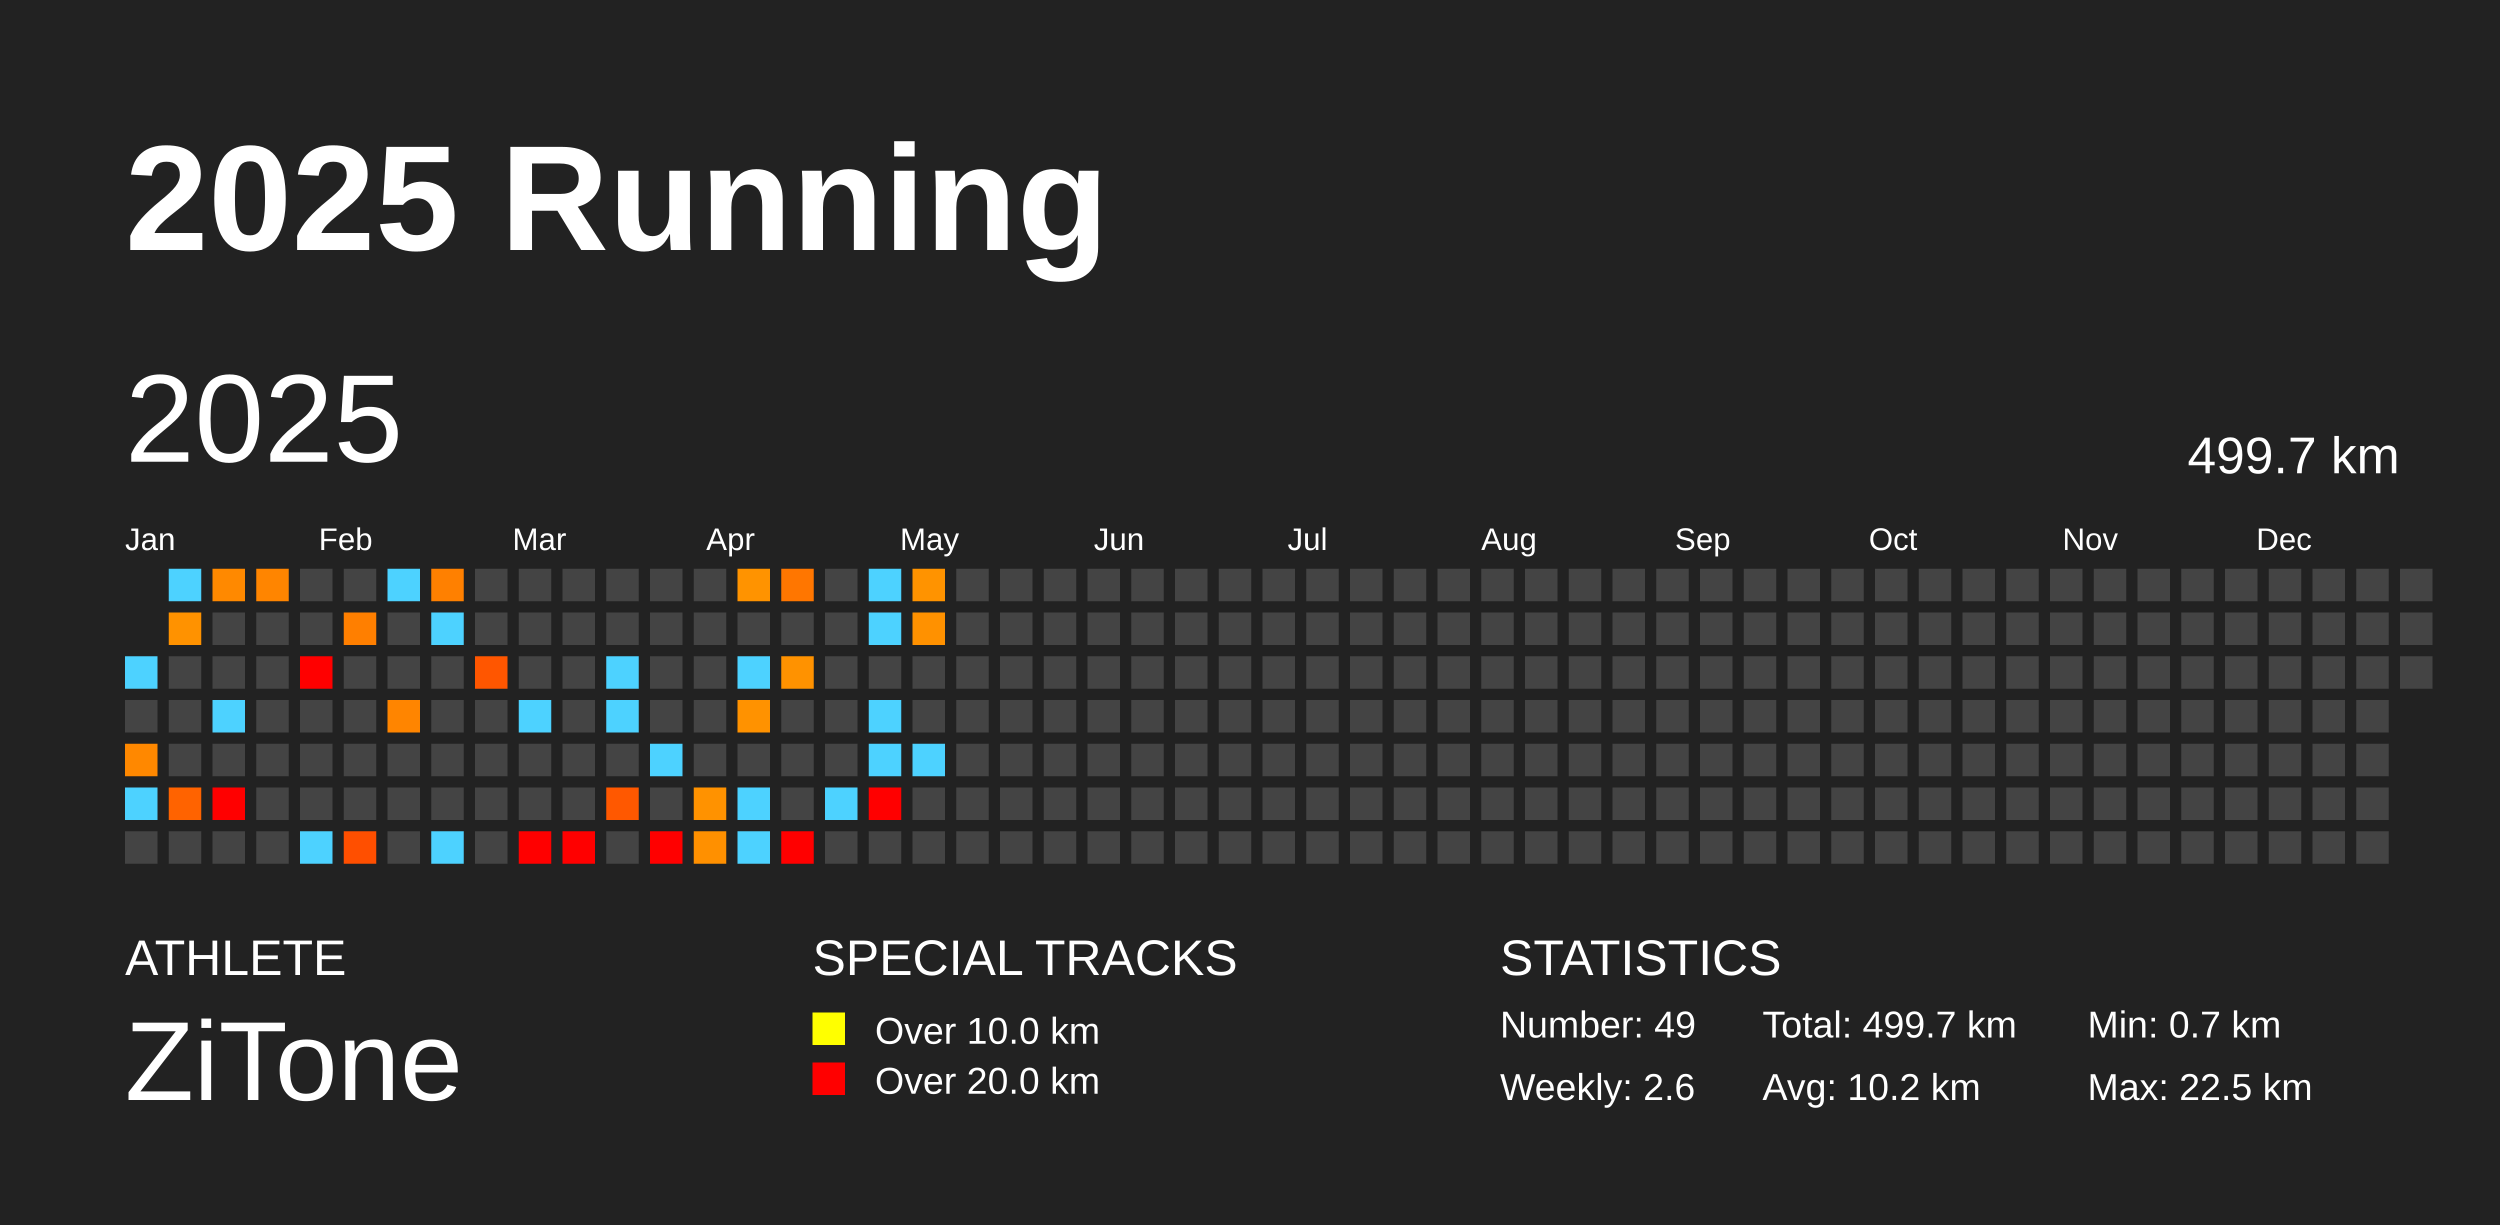
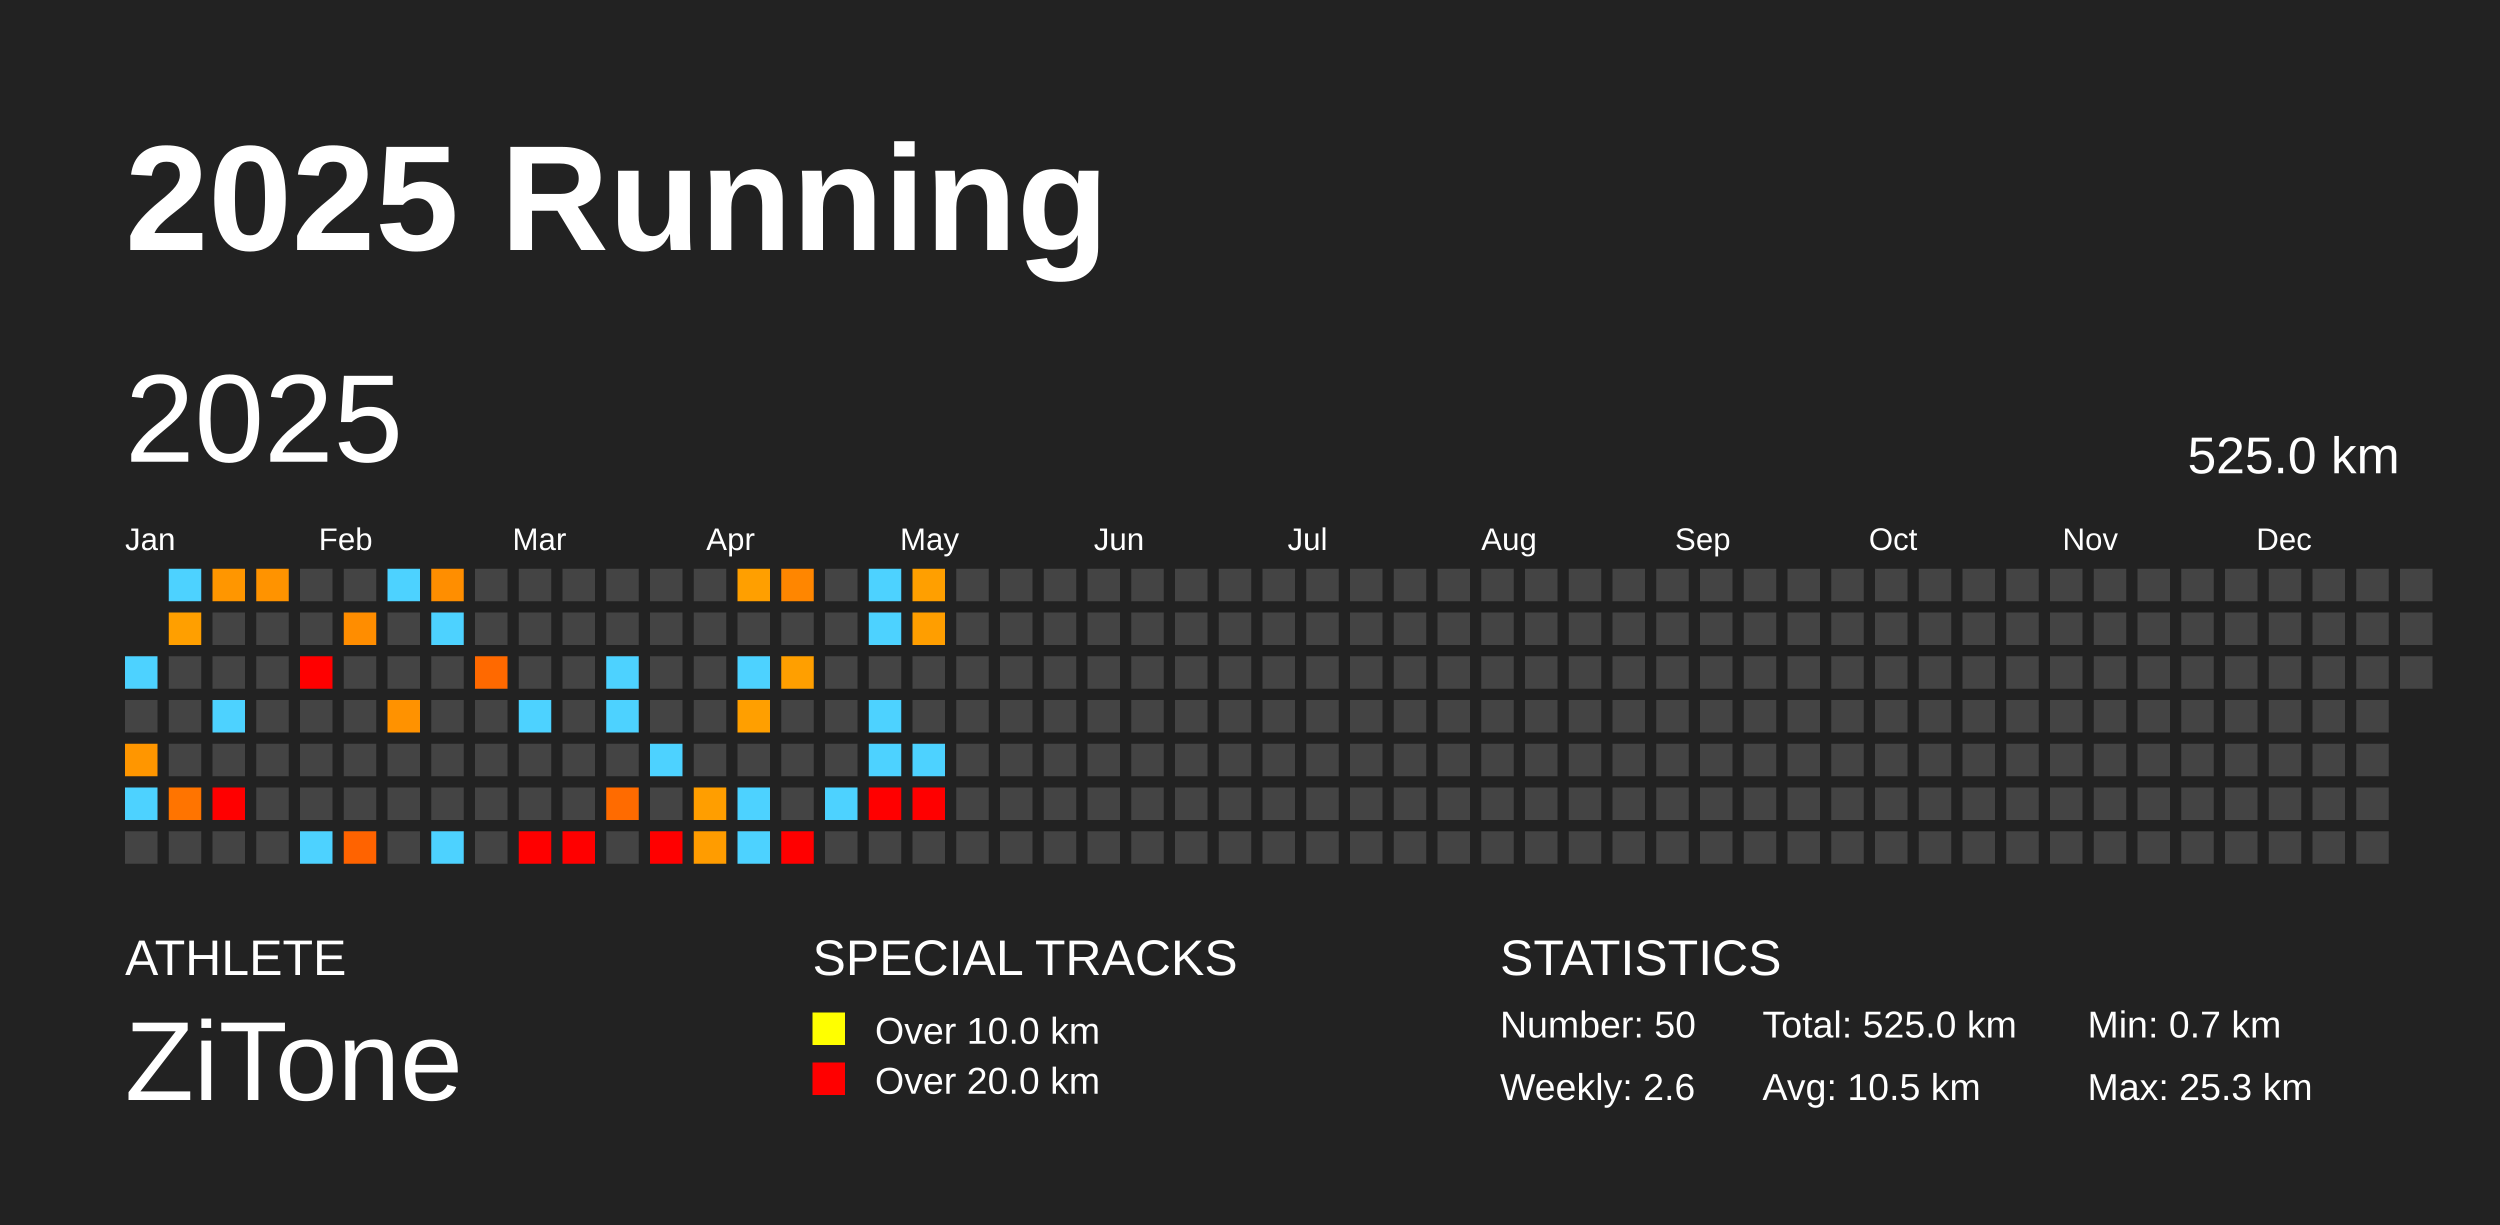
<svg xmlns="http://www.w3.org/2000/svg" baseProfile="full" height="98mm" version="1.1" viewBox="0,0,200,98" width="200mm">
  <defs />
  <rect fill="#222222" height="98" width="200" x="0" y="0" />
  <text fill="#FFFFFF" style="font-size:12px; font-family:Arial; font-weight:bold;" x="10" y="20">2025 Running</text>
  <text fill="#FFFFFF" style="font-size:4px; font-family:Arial" x="10" y="78">ATHLETE</text>
  <text fill="#FFFFFF" style="font-size:9px; font-family:Arial" x="10" y="88">ZiTone</text>
  <text fill="#FFFFFF" style="font-size:4px; font-family:Arial" x="65" y="78">SPECIAL TRACKS</text>
  <rect fill="yellow" height="2.6" width="2.6" x="65" y="81" />
  <text fill="#FFFFFF" style="font-size:3px; font-family:Arial" x="70" y="83.5">Over 10.0 km</text>
  <rect fill="red" height="2.6" width="2.6" x="65" y="85" />
  <text fill="#FFFFFF" style="font-size:3px; font-family:Arial" x="70" y="87.5">Over 20.0 km</text>
  <text fill="#FFFFFF" style="font-size:4px; font-family:Arial" x="120" y="78">STATISTICS</text>
-   <text fill="#FFFFFF" style="font-size:3px; font-family:Arial" x="120" y="83">Number: 49</text>
+   <text fill="#FFFFFF" style="font-size:3px; font-family:Arial" x="120" y="83">Number: 50</text>
  <text fill="#FFFFFF" style="font-size:3px; font-family:Arial" x="120" y="88">Weekly: 2.6</text>
-   <text fill="#FFFFFF" style="font-size:3px; font-family:Arial" x="141" y="83">Total: 499.7 km</text>
-   <text fill="#FFFFFF" style="font-size:3px; font-family:Arial" x="141" y="88">Avg: 10.2 km</text>
+   <text fill="#FFFFFF" style="font-size:3px; font-family:Arial" x="141" y="83">Total: 525.0 km</text>
+   <text fill="#FFFFFF" style="font-size:3px; font-family:Arial" x="141" y="88">Avg: 10.5 km</text>
  <text fill="#FFFFFF" style="font-size:3px; font-family:Arial" x="167" y="83">Min: 0.7 km</text>
-   <text fill="#FFFFFF" style="font-size:3px; font-family:Arial" x="167" y="88">Max: 22.5 km</text>
+   <text fill="#FFFFFF" style="font-size:3px; font-family:Arial" x="167" y="88">Max: 25.3 km</text>
  <text dominant-baseline="hanging" fill="#FFFFFF" style="font-size:10.0px; font-family:Arial;" x="10" y="30">2025</text>
-   <text dominant-baseline="hanging" fill="#FFFFFF" style="font-size:4.125px; font-family:Arial;" x="175" y="35">499.7 km</text>
+   <text dominant-baseline="hanging" fill="#FFFFFF" style="font-size:4.125px; font-family:Arial;" x="175" y="35">525.0 km</text>
  <text fill="#FFFFFF" style="font-size:2.5px; font-family:Arial" x="10.0" y="44">Jan</text>
  <text fill="#FFFFFF" style="font-size:2.5px; font-family:Arial" x="25.5" y="44">Feb</text>
  <text fill="#FFFFFF" style="font-size:2.5px; font-family:Arial" x="41.0" y="44">Mar</text>
  <text fill="#FFFFFF" style="font-size:2.5px; font-family:Arial" x="56.5" y="44">Apr</text>
  <text fill="#FFFFFF" style="font-size:2.5px; font-family:Arial" x="72.0" y="44">May</text>
  <text fill="#FFFFFF" style="font-size:2.5px; font-family:Arial" x="87.5" y="44">Jun</text>
  <text fill="#FFFFFF" style="font-size:2.5px; font-family:Arial" x="103.0" y="44">Jul</text>
  <text fill="#FFFFFF" style="font-size:2.5px; font-family:Arial" x="118.5" y="44">Aug</text>
  <text fill="#FFFFFF" style="font-size:2.5px; font-family:Arial" x="134.0" y="44">Sep</text>
  <text fill="#FFFFFF" style="font-size:2.5px; font-family:Arial" x="149.5" y="44">Oct</text>
  <text fill="#FFFFFF" style="font-size:2.5px; font-family:Arial" x="165.0" y="44">Nov</text>
  <text fill="#FFFFFF" style="font-size:2.5px; font-family:Arial" x="180.5" y="44">Dec</text>
  <rect fill="#4dd2ff" height="2.6" width="2.6" x="10.0" y="52.5" />
  <rect fill="#444444" height="2.6" width="2.6" x="10.0" y="56.0" />
-   <rect fill="#ff8800" height="2.6" width="2.6" x="10.0" y="59.5" />
+   <rect fill="#ff9600" height="2.6" width="2.6" x="10.0" y="59.5" />
  <rect fill="#4dd2ff" height="2.6" width="2.6" x="10.0" y="63.0" />
  <rect fill="#444444" height="2.6" width="2.6" x="10.0" y="66.5" />
  <rect fill="#4dd2ff" height="2.6" width="2.6" x="13.5" y="45.5" />
-   <rect fill="#ff9200" height="2.6" width="2.6" x="13.5" y="49.0" />
+   <rect fill="#ff9f00" height="2.6" width="2.6" x="13.5" y="49.0" />
  <rect fill="#444444" height="2.6" width="2.6" x="13.5" y="52.5" />
  <rect fill="#444444" height="2.6" width="2.6" x="13.5" y="56.0" />
  <rect fill="#444444" height="2.6" width="2.6" x="13.5" y="59.5" />
-   <rect fill="#ff6300" height="2.6" width="2.6" x="13.5" y="63.0" />
+   <rect fill="#ff7400" height="2.6" width="2.6" x="13.5" y="63.0" />
  <rect fill="#444444" height="2.6" width="2.6" x="13.5" y="66.5" />
-   <rect fill="#ff8900" height="2.6" width="2.6" x="17.0" y="45.5" />
+   <rect fill="#ff9600" height="2.6" width="2.6" x="17.0" y="45.5" />
  <rect fill="#444444" height="2.6" width="2.6" x="17.0" y="49.0" />
  <rect fill="#444444" height="2.6" width="2.6" x="17.0" y="52.5" />
  <rect fill="#4dd2ff" height="2.6" width="2.6" x="17.0" y="56.0" />
  <rect fill="#444444" height="2.6" width="2.6" x="17.0" y="59.5" />
  <rect fill="red" height="2.6" width="2.6" x="17.0" y="63.0" />
  <rect fill="#444444" height="2.6" width="2.6" x="17.0" y="66.5" />
-   <rect fill="#ff8500" height="2.6" width="2.6" x="20.5" y="45.5" />
+   <rect fill="#ff9300" height="2.6" width="2.6" x="20.5" y="45.5" />
  <rect fill="#444444" height="2.6" width="2.6" x="20.5" y="49.0" />
  <rect fill="#444444" height="2.6" width="2.6" x="20.5" y="52.5" />
  <rect fill="#444444" height="2.6" width="2.6" x="20.5" y="56.0" />
  <rect fill="#444444" height="2.6" width="2.6" x="20.5" y="59.5" />
  <rect fill="#444444" height="2.6" width="2.6" x="20.5" y="63.0" />
  <rect fill="#444444" height="2.6" width="2.6" x="20.5" y="66.5" />
  <rect fill="#444444" height="2.6" width="2.6" x="24.0" y="45.5" />
  <rect fill="#444444" height="2.6" width="2.6" x="24.0" y="49.0" />
  <rect fill="red" height="2.6" width="2.6" x="24.0" y="52.5" />
  <rect fill="#444444" height="2.6" width="2.6" x="24.0" y="56.0" />
  <rect fill="#444444" height="2.6" width="2.6" x="24.0" y="59.5" />
  <rect fill="#444444" height="2.6" width="2.6" x="24.0" y="63.0" />
  <rect fill="#4dd2ff" height="2.6" width="2.6" x="24.0" y="66.5" />
  <rect fill="#444444" height="2.6" width="2.6" x="27.5" y="45.5" />
-   <rect fill="#ff7f00" height="2.6" width="2.6" x="27.5" y="49.0" />
+   <rect fill="#ff8d00" height="2.6" width="2.6" x="27.5" y="49.0" />
  <rect fill="#444444" height="2.6" width="2.6" x="27.5" y="52.5" />
  <rect fill="#444444" height="2.6" width="2.6" x="27.5" y="56.0" />
  <rect fill="#444444" height="2.6" width="2.6" x="27.5" y="59.5" />
  <rect fill="#444444" height="2.6" width="2.6" x="27.5" y="63.0" />
-   <rect fill="#ff4f00" height="2.6" width="2.6" x="27.5" y="66.5" />
+   <rect fill="#ff6300" height="2.6" width="2.6" x="27.5" y="66.5" />
  <rect fill="#4dd2ff" height="2.6" width="2.6" x="31.0" y="45.5" />
  <rect fill="#444444" height="2.6" width="2.6" x="31.0" y="49.0" />
  <rect fill="#444444" height="2.6" width="2.6" x="31.0" y="52.5" />
-   <rect fill="#ff8500" height="2.6" width="2.6" x="31.0" y="56.0" />
+   <rect fill="#ff9200" height="2.6" width="2.6" x="31.0" y="56.0" />
  <rect fill="#444444" height="2.6" width="2.6" x="31.0" y="59.5" />
  <rect fill="#444444" height="2.6" width="2.6" x="31.0" y="63.0" />
  <rect fill="#444444" height="2.6" width="2.6" x="31.0" y="66.5" />
-   <rect fill="#ff8000" height="2.6" width="2.6" x="34.5" y="45.5" />
+   <rect fill="#ff8e00" height="2.6" width="2.6" x="34.5" y="45.5" />
  <rect fill="#4dd2ff" height="2.6" width="2.6" x="34.5" y="49.0" />
  <rect fill="#444444" height="2.6" width="2.6" x="34.5" y="52.5" />
  <rect fill="#444444" height="2.6" width="2.6" x="34.5" y="56.0" />
  <rect fill="#444444" height="2.6" width="2.6" x="34.5" y="59.5" />
  <rect fill="#444444" height="2.6" width="2.6" x="34.5" y="63.0" />
  <rect fill="#4dd2ff" height="2.6" width="2.6" x="34.5" y="66.5" />
  <rect fill="#444444" height="2.6" width="2.6" x="38.0" y="45.5" />
  <rect fill="#444444" height="2.6" width="2.6" x="38.0" y="49.0" />
-   <rect fill="#ff5600" height="2.6" width="2.6" x="38.0" y="52.5" />
+   <rect fill="#ff6900" height="2.6" width="2.6" x="38.0" y="52.5" />
  <rect fill="#444444" height="2.6" width="2.6" x="38.0" y="56.0" />
  <rect fill="#444444" height="2.6" width="2.6" x="38.0" y="59.5" />
  <rect fill="#444444" height="2.6" width="2.6" x="38.0" y="63.0" />
  <rect fill="#444444" height="2.6" width="2.6" x="38.0" y="66.5" />
  <rect fill="#444444" height="2.6" width="2.6" x="41.5" y="45.5" />
  <rect fill="#444444" height="2.6" width="2.6" x="41.5" y="49.0" />
  <rect fill="#444444" height="2.6" width="2.6" x="41.5" y="52.5" />
  <rect fill="#4dd2ff" height="2.6" width="2.6" x="41.5" y="56.0" />
  <rect fill="#444444" height="2.6" width="2.6" x="41.5" y="59.5" />
  <rect fill="#444444" height="2.6" width="2.6" x="41.5" y="63.0" />
  <rect fill="red" height="2.6" width="2.6" x="41.5" y="66.5" />
  <rect fill="#444444" height="2.6" width="2.6" x="45.0" y="45.5" />
  <rect fill="#444444" height="2.6" width="2.6" x="45.0" y="49.0" />
  <rect fill="#444444" height="2.6" width="2.6" x="45.0" y="52.5" />
  <rect fill="#444444" height="2.6" width="2.6" x="45.0" y="56.0" />
  <rect fill="#444444" height="2.6" width="2.6" x="45.0" y="59.5" />
  <rect fill="#444444" height="2.6" width="2.6" x="45.0" y="63.0" />
  <rect fill="red" height="2.6" width="2.6" x="45.0" y="66.5" />
  <rect fill="#444444" height="2.6" width="2.6" x="48.5" y="45.5" />
  <rect fill="#444444" height="2.6" width="2.6" x="48.5" y="49.0" />
  <rect fill="#4dd2ff" height="2.6" width="2.6" x="48.5" y="52.5" />
  <rect fill="#4dd2ff" height="2.6" width="2.6" x="48.5" y="56.0" />
  <rect fill="#444444" height="2.6" width="2.6" x="48.5" y="59.5" />
-   <rect fill="#ff5800" height="2.6" width="2.6" x="48.5" y="63.0" />
+   <rect fill="#ff6b00" height="2.6" width="2.6" x="48.5" y="63.0" />
  <rect fill="#444444" height="2.6" width="2.6" x="48.5" y="66.5" />
  <rect fill="#444444" height="2.6" width="2.6" x="52.0" y="45.5" />
  <rect fill="#444444" height="2.6" width="2.6" x="52.0" y="49.0" />
  <rect fill="#444444" height="2.6" width="2.6" x="52.0" y="52.5" />
  <rect fill="#444444" height="2.6" width="2.6" x="52.0" y="56.0" />
  <rect fill="#4dd2ff" height="2.6" width="2.6" x="52.0" y="59.5" />
  <rect fill="#444444" height="2.6" width="2.6" x="52.0" y="63.0" />
  <rect fill="red" height="2.6" width="2.6" x="52.0" y="66.5" />
  <rect fill="#444444" height="2.6" width="2.6" x="55.5" y="45.5" />
  <rect fill="#444444" height="2.6" width="2.6" x="55.5" y="49.0" />
  <rect fill="#444444" height="2.6" width="2.6" x="55.5" y="52.5" />
  <rect fill="#444444" height="2.6" width="2.6" x="55.5" y="56.0" />
  <rect fill="#444444" height="2.6" width="2.6" x="55.5" y="59.5" />
-   <rect fill="#ff9200" height="2.6" width="2.6" x="55.5" y="63.0" />
-   <rect fill="#ff9000" height="2.6" width="2.6" x="55.5" y="66.5" />
-   <rect fill="#ff9300" height="2.6" width="2.6" x="59.0" y="45.5" />
+   <rect fill="#ff9e00" height="2.6" width="2.6" x="55.5" y="63.0" />
+   <rect fill="#ff9c00" height="2.6" width="2.6" x="55.5" y="66.5" />
+   <rect fill="#ff9f00" height="2.6" width="2.6" x="59.0" y="45.5" />
  <rect fill="#444444" height="2.6" width="2.6" x="59.0" y="49.0" />
  <rect fill="#4dd2ff" height="2.6" width="2.6" x="59.0" y="52.5" />
-   <rect fill="#ff9200" height="2.6" width="2.6" x="59.0" y="56.0" />
+   <rect fill="#ff9f00" height="2.6" width="2.6" x="59.0" y="56.0" />
  <rect fill="#444444" height="2.6" width="2.6" x="59.0" y="59.5" />
  <rect fill="#4dd2ff" height="2.6" width="2.6" x="59.0" y="63.0" />
  <rect fill="#4dd2ff" height="2.6" width="2.6" x="59.0" y="66.5" />
-   <rect fill="#ff7600" height="2.6" width="2.6" x="62.5" y="45.5" />
+   <rect fill="#ff8600" height="2.6" width="2.6" x="62.5" y="45.5" />
  <rect fill="#444444" height="2.6" width="2.6" x="62.5" y="49.0" />
-   <rect fill="#ff9200" height="2.6" width="2.6" x="62.5" y="52.5" />
+   <rect fill="#ff9f00" height="2.6" width="2.6" x="62.5" y="52.5" />
  <rect fill="#444444" height="2.6" width="2.6" x="62.5" y="56.0" />
  <rect fill="#444444" height="2.6" width="2.6" x="62.5" y="59.5" />
  <rect fill="#444444" height="2.6" width="2.6" x="62.5" y="63.0" />
  <rect fill="red" height="2.6" width="2.6" x="62.5" y="66.5" />
  <rect fill="#444444" height="2.6" width="2.6" x="66.0" y="45.5" />
  <rect fill="#444444" height="2.6" width="2.6" x="66.0" y="49.0" />
  <rect fill="#444444" height="2.6" width="2.6" x="66.0" y="52.5" />
  <rect fill="#444444" height="2.6" width="2.6" x="66.0" y="56.0" />
  <rect fill="#444444" height="2.6" width="2.6" x="66.0" y="59.5" />
  <rect fill="#4dd2ff" height="2.6" width="2.6" x="66.0" y="63.0" />
  <rect fill="#444444" height="2.6" width="2.6" x="66.0" y="66.5" />
  <rect fill="#4dd2ff" height="2.6" width="2.6" x="69.5" y="45.5" />
  <rect fill="#4dd2ff" height="2.6" width="2.6" x="69.5" y="49.0" />
  <rect fill="#444444" height="2.6" width="2.6" x="69.5" y="52.5" />
  <rect fill="#4dd2ff" height="2.6" width="2.6" x="69.5" y="56.0" />
  <rect fill="#4dd2ff" height="2.6" width="2.6" x="69.5" y="59.5" />
  <rect fill="red" height="2.6" width="2.6" x="69.5" y="63.0" />
  <rect fill="#444444" height="2.6" width="2.6" x="69.5" y="66.5" />
-   <rect fill="#ff9300" height="2.6" width="2.6" x="73.0" y="45.5" />
-   <rect fill="#ff9100" height="2.6" width="2.6" x="73.0" y="49.0" />
+   <rect fill="#ff9f00" height="2.6" width="2.6" x="73.0" y="45.5" />
+   <rect fill="#ff9e00" height="2.6" width="2.6" x="73.0" y="49.0" />
  <rect fill="#444444" height="2.6" width="2.6" x="73.0" y="52.5" />
  <rect fill="#444444" height="2.6" width="2.6" x="73.0" y="56.0" />
  <rect fill="#4dd2ff" height="2.6" width="2.6" x="73.0" y="59.5" />
-   <rect fill="#444444" height="2.6" width="2.6" x="73.0" y="63.0" />
+   <rect fill="red" height="2.6" width="2.6" x="73.0" y="63.0" />
  <rect fill="#444444" height="2.6" width="2.6" x="73.0" y="66.5" />
  <rect fill="#444444" height="2.6" width="2.6" x="76.5" y="45.5" />
  <rect fill="#444444" height="2.6" width="2.6" x="76.5" y="49.0" />
  <rect fill="#444444" height="2.6" width="2.6" x="76.5" y="52.5" />
  <rect fill="#444444" height="2.6" width="2.6" x="76.5" y="56.0" />
  <rect fill="#444444" height="2.6" width="2.6" x="76.5" y="59.5" />
  <rect fill="#444444" height="2.6" width="2.6" x="76.5" y="63.0" />
  <rect fill="#444444" height="2.6" width="2.6" x="76.5" y="66.5" />
  <rect fill="#444444" height="2.6" width="2.6" x="80.0" y="45.5" />
  <rect fill="#444444" height="2.6" width="2.6" x="80.0" y="49.0" />
  <rect fill="#444444" height="2.6" width="2.6" x="80.0" y="52.5" />
  <rect fill="#444444" height="2.6" width="2.6" x="80.0" y="56.0" />
  <rect fill="#444444" height="2.6" width="2.6" x="80.0" y="59.5" />
  <rect fill="#444444" height="2.6" width="2.6" x="80.0" y="63.0" />
  <rect fill="#444444" height="2.6" width="2.6" x="80.0" y="66.5" />
  <rect fill="#444444" height="2.6" width="2.6" x="83.5" y="45.5" />
  <rect fill="#444444" height="2.6" width="2.6" x="83.5" y="49.0" />
  <rect fill="#444444" height="2.6" width="2.6" x="83.5" y="52.5" />
  <rect fill="#444444" height="2.6" width="2.6" x="83.5" y="56.0" />
  <rect fill="#444444" height="2.6" width="2.6" x="83.5" y="59.5" />
  <rect fill="#444444" height="2.6" width="2.6" x="83.5" y="63.0" />
  <rect fill="#444444" height="2.6" width="2.6" x="83.5" y="66.5" />
  <rect fill="#444444" height="2.6" width="2.6" x="87.0" y="45.5" />
  <rect fill="#444444" height="2.6" width="2.6" x="87.0" y="49.0" />
  <rect fill="#444444" height="2.6" width="2.6" x="87.0" y="52.5" />
  <rect fill="#444444" height="2.6" width="2.6" x="87.0" y="56.0" />
  <rect fill="#444444" height="2.6" width="2.6" x="87.0" y="59.5" />
  <rect fill="#444444" height="2.6" width="2.6" x="87.0" y="63.0" />
  <rect fill="#444444" height="2.6" width="2.6" x="87.0" y="66.5" />
  <rect fill="#444444" height="2.6" width="2.6" x="90.5" y="45.5" />
  <rect fill="#444444" height="2.6" width="2.6" x="90.5" y="49.0" />
  <rect fill="#444444" height="2.6" width="2.6" x="90.5" y="52.5" />
  <rect fill="#444444" height="2.6" width="2.6" x="90.5" y="56.0" />
  <rect fill="#444444" height="2.6" width="2.6" x="90.5" y="59.5" />
  <rect fill="#444444" height="2.6" width="2.6" x="90.5" y="63.0" />
  <rect fill="#444444" height="2.6" width="2.6" x="90.5" y="66.5" />
  <rect fill="#444444" height="2.6" width="2.6" x="94.0" y="45.5" />
  <rect fill="#444444" height="2.6" width="2.6" x="94.0" y="49.0" />
  <rect fill="#444444" height="2.6" width="2.6" x="94.0" y="52.5" />
  <rect fill="#444444" height="2.6" width="2.6" x="94.0" y="56.0" />
  <rect fill="#444444" height="2.6" width="2.6" x="94.0" y="59.5" />
  <rect fill="#444444" height="2.6" width="2.6" x="94.0" y="63.0" />
  <rect fill="#444444" height="2.6" width="2.6" x="94.0" y="66.5" />
  <rect fill="#444444" height="2.6" width="2.6" x="97.5" y="45.5" />
  <rect fill="#444444" height="2.6" width="2.6" x="97.5" y="49.0" />
  <rect fill="#444444" height="2.6" width="2.6" x="97.5" y="52.5" />
  <rect fill="#444444" height="2.6" width="2.6" x="97.5" y="56.0" />
  <rect fill="#444444" height="2.6" width="2.6" x="97.5" y="59.5" />
  <rect fill="#444444" height="2.6" width="2.6" x="97.5" y="63.0" />
  <rect fill="#444444" height="2.6" width="2.6" x="97.5" y="66.5" />
  <rect fill="#444444" height="2.6" width="2.6" x="101.0" y="45.5" />
  <rect fill="#444444" height="2.6" width="2.6" x="101.0" y="49.0" />
  <rect fill="#444444" height="2.6" width="2.6" x="101.0" y="52.5" />
  <rect fill="#444444" height="2.6" width="2.6" x="101.0" y="56.0" />
  <rect fill="#444444" height="2.6" width="2.6" x="101.0" y="59.5" />
  <rect fill="#444444" height="2.6" width="2.6" x="101.0" y="63.0" />
  <rect fill="#444444" height="2.6" width="2.6" x="101.0" y="66.5" />
  <rect fill="#444444" height="2.6" width="2.6" x="104.5" y="45.5" />
  <rect fill="#444444" height="2.6" width="2.6" x="104.5" y="49.0" />
  <rect fill="#444444" height="2.6" width="2.6" x="104.5" y="52.5" />
  <rect fill="#444444" height="2.6" width="2.6" x="104.5" y="56.0" />
  <rect fill="#444444" height="2.6" width="2.6" x="104.5" y="59.5" />
  <rect fill="#444444" height="2.6" width="2.6" x="104.5" y="63.0" />
  <rect fill="#444444" height="2.6" width="2.6" x="104.5" y="66.5" />
  <rect fill="#444444" height="2.6" width="2.6" x="108.0" y="45.5" />
  <rect fill="#444444" height="2.6" width="2.6" x="108.0" y="49.0" />
  <rect fill="#444444" height="2.6" width="2.6" x="108.0" y="52.5" />
  <rect fill="#444444" height="2.6" width="2.6" x="108.0" y="56.0" />
  <rect fill="#444444" height="2.6" width="2.6" x="108.0" y="59.5" />
  <rect fill="#444444" height="2.6" width="2.6" x="108.0" y="63.0" />
  <rect fill="#444444" height="2.6" width="2.6" x="108.0" y="66.5" />
  <rect fill="#444444" height="2.6" width="2.6" x="111.5" y="45.5" />
  <rect fill="#444444" height="2.6" width="2.6" x="111.5" y="49.0" />
  <rect fill="#444444" height="2.6" width="2.6" x="111.5" y="52.5" />
  <rect fill="#444444" height="2.6" width="2.6" x="111.5" y="56.0" />
  <rect fill="#444444" height="2.6" width="2.6" x="111.5" y="59.5" />
  <rect fill="#444444" height="2.6" width="2.6" x="111.5" y="63.0" />
  <rect fill="#444444" height="2.6" width="2.6" x="111.5" y="66.5" />
  <rect fill="#444444" height="2.6" width="2.6" x="115.0" y="45.5" />
  <rect fill="#444444" height="2.6" width="2.6" x="115.0" y="49.0" />
  <rect fill="#444444" height="2.6" width="2.6" x="115.0" y="52.5" />
  <rect fill="#444444" height="2.6" width="2.6" x="115.0" y="56.0" />
  <rect fill="#444444" height="2.6" width="2.6" x="115.0" y="59.5" />
  <rect fill="#444444" height="2.6" width="2.6" x="115.0" y="63.0" />
  <rect fill="#444444" height="2.6" width="2.6" x="115.0" y="66.5" />
  <rect fill="#444444" height="2.6" width="2.6" x="118.5" y="45.5" />
  <rect fill="#444444" height="2.6" width="2.6" x="118.5" y="49.0" />
  <rect fill="#444444" height="2.6" width="2.6" x="118.5" y="52.5" />
  <rect fill="#444444" height="2.6" width="2.6" x="118.5" y="56.0" />
  <rect fill="#444444" height="2.6" width="2.6" x="118.5" y="59.5" />
  <rect fill="#444444" height="2.6" width="2.6" x="118.5" y="63.0" />
  <rect fill="#444444" height="2.6" width="2.6" x="118.5" y="66.5" />
  <rect fill="#444444" height="2.6" width="2.6" x="122.0" y="45.5" />
  <rect fill="#444444" height="2.6" width="2.6" x="122.0" y="49.0" />
  <rect fill="#444444" height="2.6" width="2.6" x="122.0" y="52.5" />
  <rect fill="#444444" height="2.6" width="2.6" x="122.0" y="56.0" />
  <rect fill="#444444" height="2.6" width="2.6" x="122.0" y="59.5" />
  <rect fill="#444444" height="2.6" width="2.6" x="122.0" y="63.0" />
  <rect fill="#444444" height="2.6" width="2.6" x="122.0" y="66.5" />
  <rect fill="#444444" height="2.6" width="2.6" x="125.5" y="45.5" />
  <rect fill="#444444" height="2.6" width="2.6" x="125.5" y="49.0" />
  <rect fill="#444444" height="2.6" width="2.6" x="125.5" y="52.5" />
  <rect fill="#444444" height="2.6" width="2.6" x="125.5" y="56.0" />
  <rect fill="#444444" height="2.6" width="2.6" x="125.5" y="59.5" />
  <rect fill="#444444" height="2.6" width="2.6" x="125.5" y="63.0" />
  <rect fill="#444444" height="2.6" width="2.6" x="125.5" y="66.5" />
  <rect fill="#444444" height="2.6" width="2.6" x="129.0" y="45.5" />
  <rect fill="#444444" height="2.6" width="2.6" x="129.0" y="49.0" />
  <rect fill="#444444" height="2.6" width="2.6" x="129.0" y="52.5" />
  <rect fill="#444444" height="2.6" width="2.6" x="129.0" y="56.0" />
  <rect fill="#444444" height="2.6" width="2.6" x="129.0" y="59.5" />
  <rect fill="#444444" height="2.6" width="2.6" x="129.0" y="63.0" />
  <rect fill="#444444" height="2.6" width="2.6" x="129.0" y="66.5" />
  <rect fill="#444444" height="2.6" width="2.6" x="132.5" y="45.5" />
  <rect fill="#444444" height="2.6" width="2.6" x="132.5" y="49.0" />
  <rect fill="#444444" height="2.6" width="2.6" x="132.5" y="52.5" />
  <rect fill="#444444" height="2.6" width="2.6" x="132.5" y="56.0" />
  <rect fill="#444444" height="2.6" width="2.6" x="132.5" y="59.5" />
  <rect fill="#444444" height="2.6" width="2.6" x="132.5" y="63.0" />
  <rect fill="#444444" height="2.6" width="2.6" x="132.5" y="66.5" />
  <rect fill="#444444" height="2.6" width="2.6" x="136.0" y="45.5" />
  <rect fill="#444444" height="2.6" width="2.6" x="136.0" y="49.0" />
  <rect fill="#444444" height="2.6" width="2.6" x="136.0" y="52.5" />
  <rect fill="#444444" height="2.6" width="2.6" x="136.0" y="56.0" />
  <rect fill="#444444" height="2.6" width="2.6" x="136.0" y="59.5" />
  <rect fill="#444444" height="2.6" width="2.6" x="136.0" y="63.0" />
  <rect fill="#444444" height="2.6" width="2.6" x="136.0" y="66.5" />
  <rect fill="#444444" height="2.6" width="2.6" x="139.5" y="45.5" />
  <rect fill="#444444" height="2.6" width="2.6" x="139.5" y="49.0" />
  <rect fill="#444444" height="2.6" width="2.6" x="139.5" y="52.5" />
  <rect fill="#444444" height="2.6" width="2.6" x="139.5" y="56.0" />
  <rect fill="#444444" height="2.6" width="2.6" x="139.5" y="59.5" />
  <rect fill="#444444" height="2.6" width="2.6" x="139.5" y="63.0" />
  <rect fill="#444444" height="2.6" width="2.6" x="139.5" y="66.5" />
  <rect fill="#444444" height="2.6" width="2.6" x="143.0" y="45.5" />
  <rect fill="#444444" height="2.6" width="2.6" x="143.0" y="49.0" />
  <rect fill="#444444" height="2.6" width="2.6" x="143.0" y="52.5" />
  <rect fill="#444444" height="2.6" width="2.6" x="143.0" y="56.0" />
  <rect fill="#444444" height="2.6" width="2.6" x="143.0" y="59.5" />
  <rect fill="#444444" height="2.6" width="2.6" x="143.0" y="63.0" />
  <rect fill="#444444" height="2.6" width="2.6" x="143.0" y="66.5" />
  <rect fill="#444444" height="2.6" width="2.6" x="146.5" y="45.5" />
  <rect fill="#444444" height="2.6" width="2.6" x="146.5" y="49.0" />
  <rect fill="#444444" height="2.6" width="2.6" x="146.5" y="52.5" />
  <rect fill="#444444" height="2.6" width="2.6" x="146.5" y="56.0" />
  <rect fill="#444444" height="2.6" width="2.6" x="146.5" y="59.5" />
  <rect fill="#444444" height="2.6" width="2.6" x="146.5" y="63.0" />
  <rect fill="#444444" height="2.6" width="2.6" x="146.5" y="66.5" />
  <rect fill="#444444" height="2.6" width="2.6" x="150.0" y="45.5" />
  <rect fill="#444444" height="2.6" width="2.6" x="150.0" y="49.0" />
  <rect fill="#444444" height="2.6" width="2.6" x="150.0" y="52.5" />
  <rect fill="#444444" height="2.6" width="2.6" x="150.0" y="56.0" />
  <rect fill="#444444" height="2.6" width="2.6" x="150.0" y="59.5" />
  <rect fill="#444444" height="2.6" width="2.6" x="150.0" y="63.0" />
  <rect fill="#444444" height="2.6" width="2.6" x="150.0" y="66.5" />
  <rect fill="#444444" height="2.6" width="2.6" x="153.5" y="45.5" />
  <rect fill="#444444" height="2.6" width="2.6" x="153.5" y="49.0" />
  <rect fill="#444444" height="2.6" width="2.6" x="153.5" y="52.5" />
  <rect fill="#444444" height="2.6" width="2.6" x="153.5" y="56.0" />
  <rect fill="#444444" height="2.6" width="2.6" x="153.5" y="59.5" />
  <rect fill="#444444" height="2.6" width="2.6" x="153.5" y="63.0" />
  <rect fill="#444444" height="2.6" width="2.6" x="153.5" y="66.5" />
  <rect fill="#444444" height="2.6" width="2.6" x="157.0" y="45.5" />
  <rect fill="#444444" height="2.6" width="2.6" x="157.0" y="49.0" />
  <rect fill="#444444" height="2.6" width="2.6" x="157.0" y="52.5" />
  <rect fill="#444444" height="2.6" width="2.6" x="157.0" y="56.0" />
  <rect fill="#444444" height="2.6" width="2.6" x="157.0" y="59.5" />
  <rect fill="#444444" height="2.6" width="2.6" x="157.0" y="63.0" />
  <rect fill="#444444" height="2.6" width="2.6" x="157.0" y="66.5" />
  <rect fill="#444444" height="2.6" width="2.6" x="160.5" y="45.5" />
  <rect fill="#444444" height="2.6" width="2.6" x="160.5" y="49.0" />
  <rect fill="#444444" height="2.6" width="2.6" x="160.5" y="52.5" />
  <rect fill="#444444" height="2.6" width="2.6" x="160.5" y="56.0" />
  <rect fill="#444444" height="2.6" width="2.6" x="160.5" y="59.5" />
  <rect fill="#444444" height="2.6" width="2.6" x="160.5" y="63.0" />
  <rect fill="#444444" height="2.6" width="2.6" x="160.5" y="66.5" />
  <rect fill="#444444" height="2.6" width="2.6" x="164.0" y="45.5" />
  <rect fill="#444444" height="2.6" width="2.6" x="164.0" y="49.0" />
  <rect fill="#444444" height="2.6" width="2.6" x="164.0" y="52.5" />
  <rect fill="#444444" height="2.6" width="2.6" x="164.0" y="56.0" />
  <rect fill="#444444" height="2.6" width="2.6" x="164.0" y="59.5" />
  <rect fill="#444444" height="2.6" width="2.6" x="164.0" y="63.0" />
  <rect fill="#444444" height="2.6" width="2.6" x="164.0" y="66.5" />
  <rect fill="#444444" height="2.6" width="2.6" x="167.5" y="45.5" />
  <rect fill="#444444" height="2.6" width="2.6" x="167.5" y="49.0" />
  <rect fill="#444444" height="2.6" width="2.6" x="167.5" y="52.5" />
  <rect fill="#444444" height="2.6" width="2.6" x="167.5" y="56.0" />
  <rect fill="#444444" height="2.6" width="2.6" x="167.5" y="59.5" />
  <rect fill="#444444" height="2.6" width="2.6" x="167.5" y="63.0" />
  <rect fill="#444444" height="2.6" width="2.6" x="167.5" y="66.5" />
  <rect fill="#444444" height="2.6" width="2.6" x="171.0" y="45.5" />
  <rect fill="#444444" height="2.6" width="2.6" x="171.0" y="49.0" />
  <rect fill="#444444" height="2.6" width="2.6" x="171.0" y="52.5" />
  <rect fill="#444444" height="2.6" width="2.6" x="171.0" y="56.0" />
  <rect fill="#444444" height="2.6" width="2.6" x="171.0" y="59.5" />
  <rect fill="#444444" height="2.6" width="2.6" x="171.0" y="63.0" />
  <rect fill="#444444" height="2.6" width="2.6" x="171.0" y="66.5" />
  <rect fill="#444444" height="2.6" width="2.6" x="174.5" y="45.5" />
  <rect fill="#444444" height="2.6" width="2.6" x="174.5" y="49.0" />
  <rect fill="#444444" height="2.6" width="2.6" x="174.5" y="52.5" />
  <rect fill="#444444" height="2.6" width="2.6" x="174.5" y="56.0" />
  <rect fill="#444444" height="2.6" width="2.6" x="174.5" y="59.5" />
  <rect fill="#444444" height="2.6" width="2.6" x="174.5" y="63.0" />
  <rect fill="#444444" height="2.6" width="2.6" x="174.5" y="66.5" />
  <rect fill="#444444" height="2.6" width="2.6" x="178.0" y="45.5" />
  <rect fill="#444444" height="2.6" width="2.6" x="178.0" y="49.0" />
  <rect fill="#444444" height="2.6" width="2.6" x="178.0" y="52.5" />
  <rect fill="#444444" height="2.6" width="2.6" x="178.0" y="56.0" />
  <rect fill="#444444" height="2.6" width="2.6" x="178.0" y="59.5" />
  <rect fill="#444444" height="2.6" width="2.6" x="178.0" y="63.0" />
  <rect fill="#444444" height="2.6" width="2.6" x="178.0" y="66.5" />
  <rect fill="#444444" height="2.6" width="2.6" x="181.5" y="45.5" />
  <rect fill="#444444" height="2.6" width="2.6" x="181.5" y="49.0" />
  <rect fill="#444444" height="2.6" width="2.6" x="181.5" y="52.5" />
  <rect fill="#444444" height="2.6" width="2.6" x="181.5" y="56.0" />
  <rect fill="#444444" height="2.6" width="2.6" x="181.5" y="59.5" />
  <rect fill="#444444" height="2.6" width="2.6" x="181.5" y="63.0" />
  <rect fill="#444444" height="2.6" width="2.6" x="181.5" y="66.5" />
  <rect fill="#444444" height="2.6" width="2.6" x="185.0" y="45.5" />
  <rect fill="#444444" height="2.6" width="2.6" x="185.0" y="49.0" />
  <rect fill="#444444" height="2.6" width="2.6" x="185.0" y="52.5" />
  <rect fill="#444444" height="2.6" width="2.6" x="185.0" y="56.0" />
  <rect fill="#444444" height="2.6" width="2.6" x="185.0" y="59.5" />
  <rect fill="#444444" height="2.6" width="2.6" x="185.0" y="63.0" />
  <rect fill="#444444" height="2.6" width="2.6" x="185.0" y="66.5" />
  <rect fill="#444444" height="2.6" width="2.6" x="188.5" y="45.5" />
  <rect fill="#444444" height="2.6" width="2.6" x="188.5" y="49.0" />
  <rect fill="#444444" height="2.6" width="2.6" x="188.5" y="52.5" />
  <rect fill="#444444" height="2.6" width="2.6" x="188.5" y="56.0" />
  <rect fill="#444444" height="2.6" width="2.6" x="188.5" y="59.5" />
  <rect fill="#444444" height="2.6" width="2.6" x="188.5" y="63.0" />
  <rect fill="#444444" height="2.6" width="2.6" x="188.5" y="66.5" />
  <rect fill="#444444" height="2.6" width="2.6" x="192.0" y="45.5" />
  <rect fill="#444444" height="2.6" width="2.6" x="192.0" y="49.0" />
  <rect fill="#444444" height="2.6" width="2.6" x="192.0" y="52.5" />
</svg>
